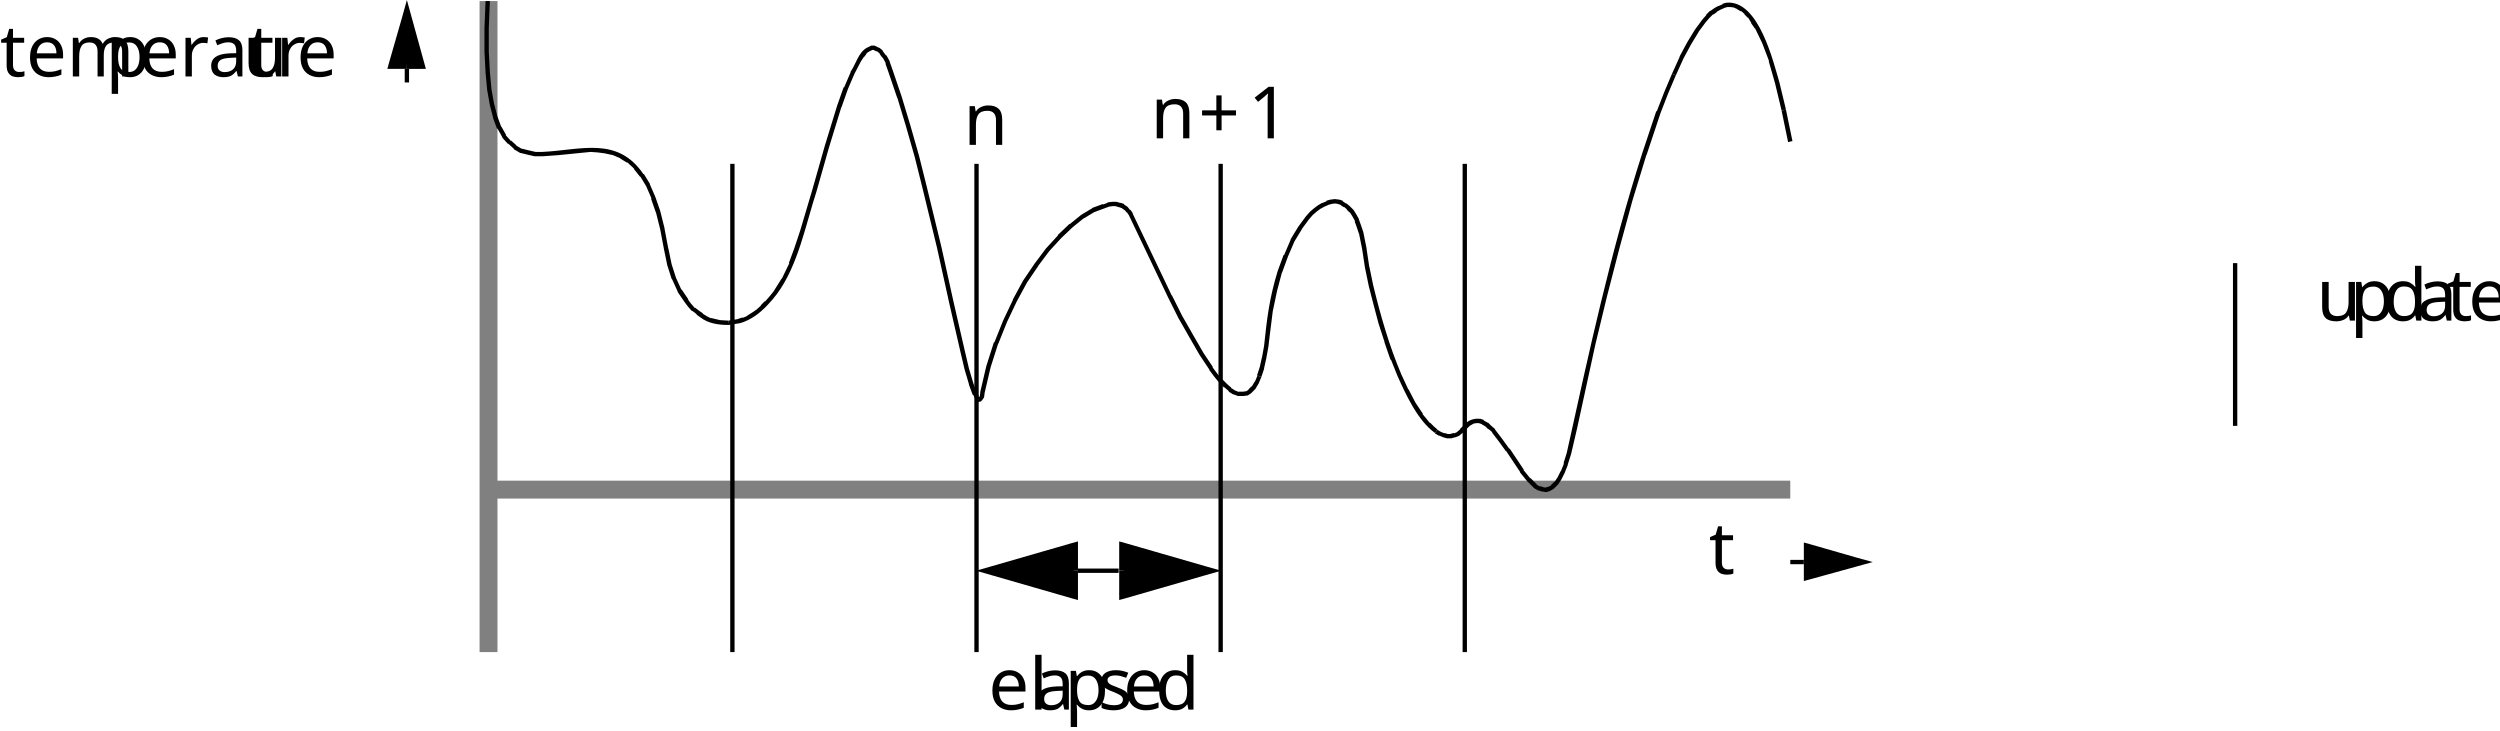
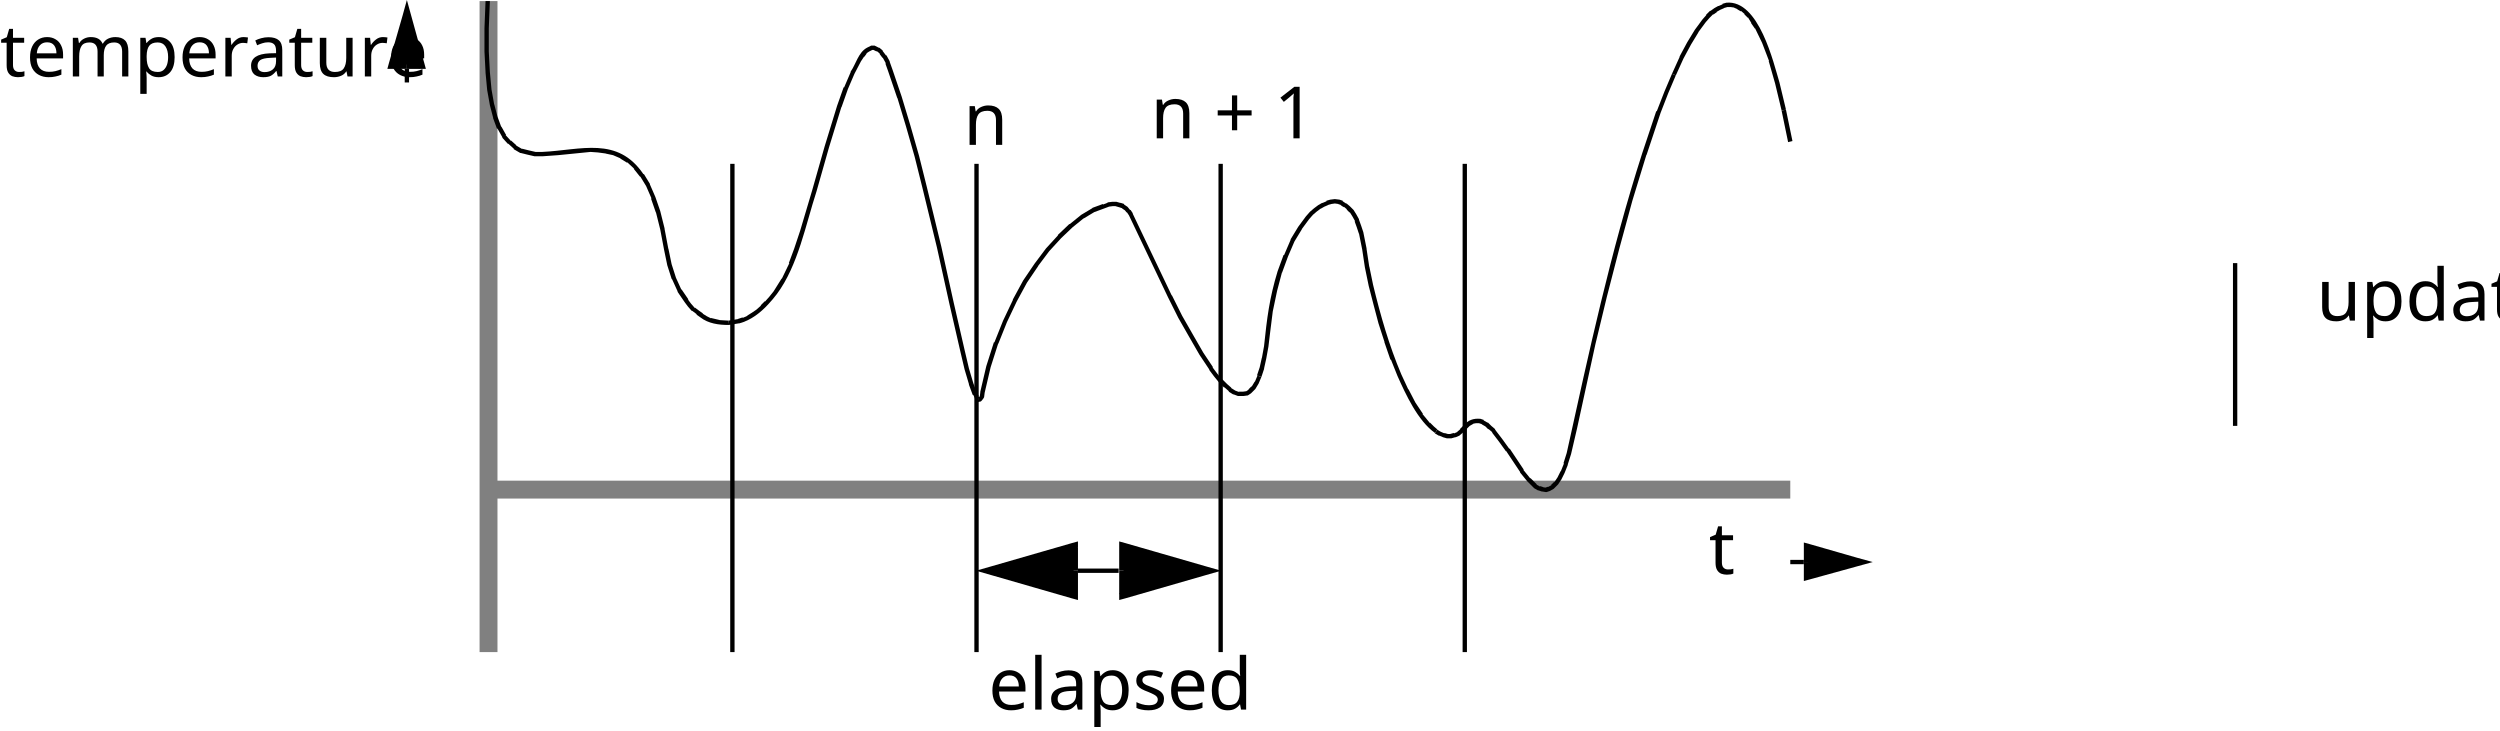
- <svg xmlns="http://www.w3.org/2000/svg" version="1.1" id="Layer_1" x="0px" y="0px" width="276.493px" height="80.826px" viewBox="0 0 276.493 80.826" style="enable-background:new 0 0 276.493 80.826;" xml:space="preserve">
-   <rect x="54" y="53.16" style="fill:#808080;" width="144" height="1.98" />
-   <text transform="matrix(1 0 0 1 0 8.46)">
-     <tspan x="0" y="0" style="font-family:'ProductusBook'; font-size:7.98;">tem</tspan>
-     <tspan x="11.683" y="0" style="font-family:'ProductusBook'; font-size:7.98;">p</tspan>
-     <tspan x="15.345" y="0" style="font-family:'ProductusBook'; font-size:7.98;">erat</tspan>
-     <tspan x="26.868" y="0" style="font-family:'ProductusBook'; font-size:7.98;">u</tspan>
-     <tspan x="30.531" y="0" style="font-family:'ProductusBook'; font-size:7.98;">r</tspan>
-     <tspan x="32.805" y="0" style="font-family:'ProductusBook'; font-size:7.98;">e</tspan>
-   </text>
-   <text transform="matrix(1 0 0 1 188.9995 63.4795)" style="font-family:'ProductusBook'; font-size:7.98;">t</text>
-   <rect x="53.04" y="0.12" style="fill:#808080;" width="1.98" height="72" />
-   <polyline points="199.5,62.16 199.5,60 200.16,60.18 205.379,61.68 207.12,62.16 200.16,64.08 199.5,64.26 199.5,63.6    199.86,63.12 205.08,61.68 205.379,62.64 205.08,62.64 199.86,61.14 200.16,60.18 200.52,60.66 200.52,62.16  " />
+ <svg xmlns="http://www.w3.org/2000/svg" version="1.1" id="Layer_1" x="0px" y="0px" width="276.493px" height="80.826px" viewBox="0 0 276.493 80.826" enable-background="new 0 0 276.493 80.826" xml:space="preserve">
+   <rect x="54" y="53.16" fill="#808080" width="144" height="1.979" />
+   <text transform="matrix(1 0 0 1 0 8.46)" font-family="'ProductusBook'" font-size="7.98">temperature</text>
+   <text transform="matrix(1 0 0 1 188.9995 63.4795)" font-family="'ProductusBook'" font-size="7.98">t</text>
+   <rect x="53.04" y="0.12" fill="#808080" width="1.98" height="72" />
+   <polyline points="199.5,62.16 199.5,60 200.161,60.181 205.379,61.681 207.12,62.16 200.161,64.08 199.5,64.26 199.5,63.601   199.86,63.12 205.081,61.681 205.379,62.64 205.081,62.64 199.86,61.14 200.161,60.181 200.52,60.66 200.52,62.16 " />
  <rect x="199.5" y="62.16" width="1.021" height="1.44" />
-   <polyline style="fill-rule:evenodd;clip-rule:evenodd;" points="199.98,62.16 199.98,60.66 205.2,62.16 199.98,63.6  " />
-   <rect x="198" y="61.92" width="1.5" height="0.48" />
-   <polyline points="45,7.62 42.84,7.62 43.02,6.96 44.52,1.74 45,0 46.92,6.96 47.1,7.62 46.44,7.62 45.96,7.26 44.52,2.04    45.48,1.74 45.48,2.04 43.98,7.26 43.02,6.96 43.5,6.6 45,6.6  " />
+   <polyline points="199.98,62.16 199.98,60.66 205.2,62.16 199.98,63.601 " />
+   <rect x="198" y="61.92" width="1.5" height="0.479" />
+   <polyline points="45,7.62 42.84,7.62 43.02,6.96 44.52,1.74 45,0 46.92,6.96 47.1,7.62 46.44,7.62 45.96,7.26 44.52,2.04   45.48,1.74 45.48,2.04 43.98,7.26 43.02,6.96 43.5,6.6 45,6.6 " />
  <rect x="45" y="6.6" width="1.44" height="1.02" />
-   <polyline style="fill-rule:evenodd;clip-rule:evenodd;" points="45,7.14 43.5,7.14 45,1.92 46.44,7.14  " />
+   <polyline points="45,7.14 43.5,7.14 45,1.92 46.44,7.14 " />
  <rect x="44.76" y="7.62" width="0.48" height="1.5" />
-   <path d="M54.18,0.12l-0.12,3V5.7l0.12,2.28l0.18,1.92l0.3,1.68v-0.06l0.36,1.38l0.42,1.14v-0.06l0.54,0.96h-0.06l0.6,0.66v-0.06   l0.6,0.54h-0.06l0.72,0.42l-0.06-0.06l0.72,0.18l0.78,0.18h-0.06H60c4.263-0.201,8.297-1.764,11.16,2.46h0.06l0.66,1.08v0.06   l0.6,1.38l0.54,1.56l0.48,1.92v0.06l0.42,2.22v-0.06l0.36,1.74l0.48,1.5l0.6,1.32v-0.06l0.78,1.14h-0.06l0.36,0.48l0.42,0.48   v-0.06l0.48,0.36l0.42,0.3H77.7l0.48,0.3l0.48,0.24l-0.06-0.06l1.02,0.24h-0.06l1.02,0.06l0.06,0.48h-0.06   c-1.088,0-2.238-0.151-3.12-0.84l-0.42-0.3v-0.06l-0.48-0.36H76.5l-0.42-0.48l-0.36-0.48l-0.78-1.14v-0.06l-0.6-1.32l-0.06-0.06   l-0.48-1.5l-0.36-1.74l-0.42-2.22l-0.48-1.92v0.06L72,21.96h0.06l-0.6-1.38L70.8,19.5v0.06l-0.72-0.9h0.06l-0.78-0.72V18   l-0.78-0.48h0.06l-0.84-0.36l-0.84-0.18h0.06l-0.9-0.12l-0.84-0.06h0.06l-3.6,0.36l-1.68,0.12H59.1l-0.78-0.18l-0.72-0.18h-0.06   l-0.72-0.42v-0.06l-0.6-0.54h-0.06l-0.6-0.66v-0.06l-0.54-0.96h-0.06l-0.42-1.14v-0.06l-0.36-1.38l-0.3-1.68L53.7,8.04V7.98   L53.58,5.7V3.12l0.12-3" />
-   <path d="M80.58,35.46l1.08-0.18H81.6l0.54-0.18v0.06l0.54-0.24h-0.06l0.48-0.3l0.54-0.36l0.54-0.48h-0.06l0.48-0.48v0.06   l0.48-0.54l0.48-0.6l0.9-1.44v0.06l0.84-1.74h-0.06l0.6-1.62l0.66-1.98l1.32-4.44l1.38-4.86l1.38-4.5l0.72-2.04h0.06l0.72-1.68   V7.92c0.577-0.812,0.841-2.115,1.8-2.64l0.48-0.24h0.36l0.48,0.24h0.06l0.36,0.3v0.06l0.36,0.48h0.06l0.36,0.66v0.06l0.3,0.84   l1.02,3l0.96,3.18l0.96,3.36l0.84,3.36l1.62,6.66l1.38,6.24l1.2,5.22l0.48,2.04l0.48,1.62l0.42,1.14v-0.06l0.18,0.36h-0.06   l0.18,0.24l-0.06-0.06l-0.24,0.42L108,44.34l-0.18-0.24v-0.06l-0.18-0.36h-0.06l-0.42-1.14v-0.06l-0.48-1.62l-0.48-2.04L105,33.6   l-1.38-6.24L102,20.7l-0.84-3.36l-0.96-3.36l-0.96-3.18v0.06l-1.02-3l-0.3-0.84h0.06l-0.36-0.66v0.06l-0.36-0.48h0.06l-0.36-0.3   V5.7L96.6,5.52h0.12h-0.36h0.12L96.12,5.7l-0.36,0.24l0.12-0.06l-0.3,0.42V6.24l-0.36,0.54L94.5,8.16l-0.72,1.68l-0.72,2.04   v-0.06l-1.38,4.5l-1.38,4.86c-1.195,3.659-2.03,8.182-4.38,11.34l-0.48,0.6l-0.48,0.54c-0.868,0.94-1.926,1.763-3.18,2.1h-0.06   l-1.08,0.18" />
-   <polyline points="108.3,43.98 108.42,44.04 108.12,44.04 108.24,43.92 108.24,43.98 108.42,43.74 108.36,43.86 108.42,43.38    108.42,43.32 109.08,40.5 109.92,37.86 109.98,37.86 110.94,35.46 112.02,33.18 112.02,33.12 113.16,31.02 114.42,29.16    115.68,27.48 117,26.04 117,25.98 118.26,24.78 118.32,24.78 119.58,23.76 120.78,23.04 120.84,22.98 121.98,22.56 121.98,22.62    122.46,22.44 122.52,22.38 123,22.32 123.48,22.32 123.9,22.44 123.96,22.44 124.32,22.56 124.32,22.62 124.68,22.86    124.74,22.92 124.98,23.22 125.04,23.22 125.28,23.58 125.28,23.64 129.6,32.7 129.6,32.64 130.74,34.92 131.94,37.02 133.08,39    134.16,40.62 134.1,40.62 134.64,41.34 135.18,42 135.18,41.94 135.72,42.48 136.2,42.9 136.14,42.9 136.62,43.2 137.1,43.38    136.98,43.32 137.46,43.32 137.88,43.26 137.76,43.32 138.12,43.08 138.06,43.08 138.42,42.72 138.42,42.78 138.78,42.18    138.78,42.24 139.08,41.52 139.02,41.52 139.5,41.7 139.2,42.42 138.84,43.02 138.42,43.44 138.36,43.5 138,43.74 137.94,43.74    137.52,43.8 136.92,43.8 136.44,43.62 136.38,43.62 135.9,43.32 135.9,43.26 135.42,42.84 135.36,42.84 134.82,42.3    134.28,41.64 133.74,40.92 133.74,40.86 132.66,39.24 131.52,37.26 130.32,35.16 129.18,32.88 124.86,23.82 124.62,23.46    124.62,23.52 124.38,23.22 124.44,23.28 124.08,23.04 124.14,23.04 123.78,22.92 123.36,22.8 123.42,22.8 123,22.8 123.06,22.8    122.58,22.86 122.64,22.86 122.16,23.04 121.02,23.46 119.82,24.18 119.88,24.12 118.62,25.14 117.36,26.34 116.04,27.78    114.78,29.46 114.84,29.4 113.58,31.26 112.44,33.36 111.36,35.64 110.4,38.04 110.4,37.98 109.56,40.62 108.9,43.44    108.84,43.92 108.78,44.04 108.6,44.28 108.48,44.4 108.18,44.46 108.06,44.4  " />
-   <path d="M139.02,41.52l0.3-0.9l0.24-1.08v0.06l0.24-1.32c0.328-3.097,0.581-5.254,1.5-8.28l0.66-1.8h0.06l0.72-1.68v-0.06   l0.84-1.38l0.84-1.14l0.42-0.48l0.06-0.06l0.42-0.36l0.48-0.36l0.42-0.24h0.06l0.42-0.18V22.2l0.42-0.12   c0.833-0.082,0.187-0.082,1.021,0l0.359,0.12v0.06l0.36,0.24h0.06l0.36,0.3l0.42,0.42l0.3,0.48l0.3,0.54v0.06l0.24,0.66   l0.24,0.72l0.36,1.8v0.06l0.3,1.98v-0.06l0.42,2.04c0.814,3.365,1.766,6.707,3.12,9.9l0.78,1.68v-0.06l0.779,1.5l0.84,1.26h-0.06   l0.84,1.02v-0.06l0.42,0.42l0.42,0.36h-0.06l-0.24,0.42v-0.06c-1.896-1.355-3.222-4.251-4.14-6.3l-0.721-1.8h-0.06l-0.66-1.92   V37.8l-0.66-2.04l-0.54-2.04l-0.54-2.1l-0.42-2.04l-0.3-1.98l-0.36-1.8v0.06l-0.239-0.72l-0.24-0.66h0.06l-0.3-0.54l-0.3-0.48   v0.06l-0.36-0.36h0.061l-0.36-0.3v0.06l-0.359-0.24h0.06l-0.36-0.12h0.061l-0.42-0.06h0.06l-0.42,0.06l-0.42,0.12h0.06   l-0.42,0.18l-0.42,0.24l0.06-0.06l-0.48,0.36l-0.42,0.36l-0.42,0.48l-0.84,1.14l0.06-0.06l-0.84,1.38l-0.72,1.68l-0.66,1.8v-0.06   l-0.54,2.04l-0.48,2.28l-0.3,2.4l-0.18,1.5l-0.24,1.32l-0.24,1.08v0.06l-0.3,0.9" />
-   <path d="M158.94,47.52l0.42,0.24l0.42,0.18l-0.06-0.06l0.42,0.12h-0.061h0.36h-0.061l0.42-0.12v0.06l0.421-0.18h-0.061l0.36-0.3   h-0.061l0.42-0.42c0.523-0.581,1.064-0.79,1.86-0.72l0.36,0.12v0.06l0.42,0.24h0.06l0.36,0.36l0.42,0.36v0.06l0.78,1.02   l0.779,1.08h0.061l1.56,2.34h-0.06l0.78,0.96v-0.06l0.72,0.72h-0.061l0.42,0.24v-0.06l0.36,0.12h-0.06L171,53.94h-0.12l0.36-0.12   l-0.06,0.06l0.42-0.24h-0.061l0.36-0.36v0.06l0.36-0.54l0.359-0.72v0.06l0.36-0.9h-0.061l0.36-1.14   c2.468-11.177,4.839-22.2,8.34-33.12l1.561-4.68h0.06l0.84-2.16l0.84-1.98l0.42,0.18l-0.84,1.98l-0.84,2.16l-1.56,4.68V17.1   l-1.561,5.1l-1.439,5.28l-1.38,5.34l-1.261,5.22l-2.04,9.36l-0.659,2.82l-0.36,1.14v0.06l-0.36,0.9l-0.359,0.72l-0.36,0.54   l-0.48,0.48l-0.42,0.24l-0.359,0.12h-0.12l-0.36-0.06h-0.06l-0.36-0.12h-0.06L169.68,54l-0.78-0.78l-0.78-0.96V52.2l-1.56-2.34   v0.06l-0.78-1.08L165,47.82h0.061l-0.42-0.36h-0.061l-0.359-0.36l0.06,0.06l-0.42-0.24h0.06l-0.359-0.12h0.06h-0.42h0.061   l-0.36,0.06h0.06l-0.42,0.24l0.061-0.06l-0.78,0.78l-0.36,0.3l-0.06,0.06l-0.42,0.18h-0.061l-0.42,0.12h-0.479l-0.42-0.12   l-0.42-0.18h-0.061l-0.42-0.24" />
-   <path d="M184.919,8.16l0.841-1.86V6.24l0.84-1.56l0.84-1.38l0.84-1.14l0.42-0.48V1.62l0.42-0.42h0.061l0.42-0.3l0.42-0.24h0.06   l0.42-0.18V0.42l0.42-0.12c3.629-0.357,5.24,6.718,5.88,8.82l0.721,3l-0.48,0.12l-0.72-3l-0.72-2.52l0.06,0.06l-0.78-2.04   L194.1,3.12v0.06l-0.42-0.6V2.52l-0.36-0.6v0.06l-0.42-0.42h0.06l-0.42-0.36v0.06l-0.42-0.24h0.061l-0.42-0.18h0.06l-0.42-0.06   h-0.42h0.06l-0.42,0.12h0.061l-0.42,0.18l-0.421,0.24h0.061l-0.42,0.3V1.56l-0.42,0.42l-0.42,0.48l-0.841,1.14l0.061-0.06   l-0.84,1.38l-0.84,1.56l-0.841,1.86" />
-   <polyline points="197.52,12.12 197.04,12.24 197.76,15.72 198.24,15.6  " />
+   <path d="M54.18,0.12l-0.12,3V5.7l0.12,2.28l0.18,1.92l0.3,1.68v-0.06l0.36,1.38l0.42,1.14v-0.06l0.54,0.96h-0.06l0.6,0.66v-0.06  l0.6,0.54h-0.06l0.72,0.42l-0.06-0.06l0.72,0.18l0.78,0.18h-0.06H60c4.263-0.201,8.297-1.764,11.16,2.46h0.06l0.66,1.08v0.06  l0.6,1.38l0.54,1.56l0.48,1.92v0.06l0.42,2.22v-0.06l0.36,1.74l0.48,1.5l0.6,1.32v-0.06l0.78,1.14h-0.06l0.36,0.48l0.42,0.48v-0.06  l0.48,0.36l0.42,0.3H77.7l0.48,0.3l0.48,0.24l-0.06-0.06l1.02,0.24h-0.06l1.02,0.06l0.06,0.48h-0.06c-1.088,0-2.238-0.151-3.12-0.84  l-0.42-0.3v-0.06l-0.48-0.36H76.5l-0.42-0.48l-0.36-0.48l-0.78-1.14V32.22l-0.6-1.32l-0.06-0.06l-0.48-1.5l-0.36-1.74l-0.42-2.22  l-0.48-1.92v0.06L72,21.96h0.06l-0.6-1.38L70.8,19.5v0.06l-0.72-0.9h0.06l-0.78-0.72V18l-0.78-0.48h0.06l-0.84-0.36l-0.84-0.18h0.06  l-0.9-0.12l-0.84-0.06h0.06l-3.6,0.36l-1.68,0.12H59.1l-0.78-0.18l-0.72-0.18h-0.06l-0.72-0.42v-0.06l-0.6-0.54h-0.06l-0.6-0.66  v-0.06l-0.54-0.96h-0.06l-0.42-1.14v-0.06l-0.36-1.38l-0.3-1.68L53.7,8.04V7.98L53.58,5.7V3.12l0.12-3" />
+   <path d="M80.58,35.46l1.08-0.18H81.6l0.54-0.18v0.06l0.54-0.24h-0.06l0.48-0.3l0.54-0.36l0.54-0.479h-0.06l0.48-0.48v0.06l0.48-0.54  l0.48-0.6l0.9-1.439v0.06l0.84-1.74h-0.06l0.6-1.62l0.66-1.98l1.32-4.44l1.38-4.86l1.38-4.5l0.72-2.04h0.06l0.72-1.68V7.92  c0.577-0.812,0.841-2.115,1.8-2.64l0.48-0.24h0.36l0.48,0.24h0.06l0.36,0.3v0.06l0.36,0.48h0.06l0.36,0.66v0.06l0.3,0.84l1.02,3  l0.96,3.18l0.96,3.36l0.84,3.36l1.62,6.66l1.38,6.24l1.2,5.22l0.48,2.04l0.48,1.62l0.42,1.14v-0.06l0.18,0.359h-0.06l0.18,0.24  l-0.06-0.061l-0.24,0.42L108,44.34l-0.18-0.239V44.04l-0.18-0.359h-0.06l-0.42-1.141v-0.061l-0.48-1.62l-0.48-2.04L105,33.6  l-1.38-6.24L102,20.7l-0.84-3.36l-0.96-3.36l-0.96-3.18v0.06l-1.02-3l-0.3-0.84h0.06l-0.36-0.66v0.06l-0.36-0.48h0.06l-0.36-0.3V5.7  L96.6,5.52h0.12h-0.36h0.12L96.12,5.7l-0.36,0.24l0.12-0.06l-0.3,0.42V6.24l-0.36,0.54L94.5,8.16l-0.72,1.68l-0.72,2.04v-0.06  l-1.38,4.5l-1.38,4.86c-1.195,3.659-2.03,8.182-4.38,11.34l-0.48,0.6l-0.48,0.54c-0.868,0.94-1.926,1.763-3.18,2.1h-0.06l-1.08,0.18  " />
+   <polyline points="108.3,43.979 108.42,44.04 108.12,44.04 108.24,43.92 108.24,43.979 108.42,43.74 108.36,43.86 108.42,43.38   108.42,43.319 109.08,40.5 109.92,37.86 109.98,37.86 110.94,35.46 112.02,33.18 112.02,33.12 113.16,31.02 114.42,29.16   115.68,27.48 117,26.04 117,25.98 118.26,24.78 118.32,24.78 119.58,23.76 120.78,23.04 120.84,22.98 121.98,22.56 121.98,22.62   122.46,22.44 122.52,22.38 123,22.32 123.48,22.32 123.9,22.44 123.96,22.44 124.32,22.56 124.32,22.62 124.68,22.86 124.74,22.92   124.98,23.22 125.04,23.22 125.28,23.58 125.28,23.64 129.6,32.7 129.6,32.64 130.74,34.92 131.94,37.02 133.08,39 134.16,40.62   134.1,40.62 134.64,41.34 135.18,42 135.18,41.94 135.72,42.479 136.2,42.899 136.14,42.899 136.62,43.2 137.1,43.38 136.98,43.319   137.46,43.319 137.88,43.26 137.76,43.319 138.12,43.08 138.06,43.08 138.42,42.72 138.42,42.78 138.78,42.181 138.78,42.24   139.081,41.521 139.02,41.521 139.5,41.7 139.2,42.42 138.84,43.021 138.42,43.44 138.36,43.5 138,43.74 137.94,43.74 137.52,43.8   136.92,43.8 136.44,43.62 136.38,43.62 135.9,43.319 135.9,43.26 135.42,42.84 135.36,42.84 134.82,42.3 134.28,41.64 133.74,40.92   133.74,40.86 132.66,39.24 131.52,37.26 130.32,35.16 129.18,32.88 124.86,23.82 124.62,23.46 124.62,23.52 124.38,23.22   124.44,23.28 124.08,23.04 124.14,23.04 123.78,22.92 123.36,22.8 123.42,22.8 123,22.8 123.06,22.8 122.58,22.86 122.64,22.86   122.16,23.04 121.02,23.46 119.82,24.18 119.88,24.12 118.62,25.14 117.36,26.34 116.04,27.78 114.78,29.46 114.84,29.4   113.58,31.26 112.44,33.36 111.36,35.64 110.4,38.04 110.4,37.98 109.56,40.62 108.9,43.44 108.84,43.92 108.78,44.04 108.6,44.28   108.48,44.399 108.18,44.46 108.06,44.399 " />
+   <path d="M139.02,41.521l0.3-0.9l0.24-1.08v0.06l0.239-1.32c0.328-3.097,0.582-5.254,1.5-8.28l0.66-1.8h0.061l0.721-1.68v-0.06  l0.84-1.38l0.84-1.14l0.42-0.48l0.06-0.06l0.42-0.36l0.479-0.36l0.421-0.24h0.06l0.42-0.18V22.2l0.42-0.12  c0.834-0.082,0.188-0.082,1.021,0l0.359,0.12v0.06l0.359,0.24h0.061l0.359,0.3l0.42,0.42L150,23.7l0.299,0.54v0.06l0.24,0.66  l0.24,0.72l0.36,1.8v0.06l0.3,1.98v-0.06l0.42,2.04c0.814,3.365,1.766,6.707,3.12,9.899l0.78,1.681v-0.06l0.779,1.5l0.84,1.26  h-0.061l0.84,1.02v-0.06l0.42,0.42l0.42,0.36h-0.06l-0.239,0.42V47.88c-1.896-1.355-3.223-4.251-4.141-6.3l-0.721-1.8h-0.061  l-0.66-1.92V37.8l-0.66-2.04l-0.539-2.04l-0.541-2.1l-0.42-2.04l-0.299-1.98l-0.361-1.8v0.06l-0.238-0.72l-0.24-0.66h0.061  l-0.301-0.54l-0.3-0.48v0.06l-0.36-0.36h0.062l-0.36-0.3v0.06l-0.358-0.24h0.06l-0.359-0.12h0.061l-0.42-0.06h0.061l-0.42,0.06  l-0.421,0.12h0.06l-0.42,0.18l-0.42,0.24l0.061-0.06l-0.48,0.36l-0.42,0.36l-0.42,0.48l-0.84,1.14l0.061-0.06l-0.84,1.38  l-0.721,1.68l-0.66,1.8v-0.06l-0.539,2.04l-0.48,2.28l-0.301,2.4l-0.18,1.5l-0.24,1.32l-0.239,1.08v0.06l-0.3,0.9" />
+   <path d="M158.94,47.521l0.42,0.239l0.42,0.181l-0.06-0.061l0.42,0.12h-0.062h0.36h-0.062l0.42-0.12v0.061l0.422-0.181h-0.061  l0.359-0.3h-0.061l0.42-0.42c0.522-0.581,1.063-0.79,1.859-0.721l0.36,0.121v0.06l0.42,0.24h0.06l0.36,0.36l0.42,0.359v0.061  l0.78,1.02l0.779,1.08h0.061l1.561,2.34h-0.061l0.779,0.96v-0.06l0.721,0.72h-0.061l0.42,0.239v-0.06l0.359,0.12h-0.061L171,53.94  h-0.121l0.361-0.121l-0.061,0.061l0.42-0.24h-0.061l0.359-0.359v0.06l0.359-0.54l0.359-0.72v0.06l0.36-0.899h-0.062l0.36-1.14  c2.468-11.178,4.839-22.201,8.341-33.121l1.561-4.68h0.06l0.841-2.16l0.84-1.98l0.42,0.18l-0.84,1.98l-0.84,2.16l-1.561,4.68V17.1  l-1.561,5.1l-1.439,5.28l-1.381,5.34l-1.26,5.22l-2.041,9.359l-0.658,2.82l-0.36,1.141v0.06l-0.36,0.899l-0.358,0.721l-0.36,0.54  l-0.48,0.479l-0.42,0.24l-0.358,0.12h-0.12l-0.359-0.06h-0.061l-0.359-0.12H170.1L169.68,54l-0.78-0.78l-0.78-0.96V52.2l-1.56-2.34  v0.06l-0.78-1.08L165,47.819h0.061l-0.42-0.359h-0.061l-0.359-0.359l0.061,0.06l-0.421-0.24h0.06l-0.358-0.12h0.06h-0.42h0.062  l-0.36,0.061h0.061l-0.42,0.24l0.061-0.061l-0.779,0.779l-0.361,0.301l-0.06,0.061l-0.42,0.18h-0.062l-0.42,0.119h-0.479  l-0.42-0.119l-0.42-0.18h-0.061l-0.42-0.24" />
+   <path d="M184.918,8.16l0.842-1.86V6.24l0.84-1.56l0.84-1.38l0.84-1.14l0.42-0.48V1.62l0.42-0.42h0.062l0.42-0.3l0.42-0.24h0.06  l0.42-0.18V0.42l0.42-0.12c3.629-0.357,5.24,6.718,5.881,8.82l0.721,3l-0.48,0.12l-0.72-3l-0.72-2.521l0.061,0.061l-0.781-2.04  L194.1,3.12v0.06l-0.42-0.6V2.52l-0.36-0.6v0.06l-0.42-0.42h0.06l-0.42-0.36v0.06l-0.42-0.24h0.062l-0.42-0.18h0.06l-0.42-0.06  h-0.42h0.061l-0.42,0.12h0.061l-0.42,0.18l-0.422,0.24h0.062l-0.42,0.3V1.56l-0.42,0.42l-0.42,0.48l-0.841,1.14l0.061-0.06  l-0.84,1.38l-0.84,1.56l-0.842,1.86" />
+   <polyline points="197.52,12.12 197.04,12.24 197.76,15.72 198.241,15.6 " />
  <rect x="107.76" y="18.12" width="0.48" height="54" />
  <rect x="134.76" y="18.12" width="0.48" height="54" />
-   <polyline points="119.22,63.12 119.22,66.36 118.56,66.18 109.62,63.6 107.94,63.12 109.62,62.64 118.56,60.06 119.22,59.88    119.22,60.54 118.86,61.02 109.92,63.6 109.62,62.64 109.92,62.64 118.86,65.22 118.56,66.18 118.2,65.7 118.2,63.12  " />
+   <polyline points="119.22,63.12 119.22,66.36 118.56,66.181 109.62,63.601 107.94,63.12 109.62,62.64 118.56,60.06 119.22,59.88   119.22,60.54 118.86,61.021 109.92,63.601 109.62,62.64 109.92,62.64 118.86,65.22 118.56,66.181 118.2,65.7 118.2,63.12 " />
  <rect x="118.2" y="60.54" width="1.02" height="2.58" />
-   <polyline style="fill-rule:evenodd;clip-rule:evenodd;" points="118.74,63.12 118.74,65.7 109.8,63.12 118.74,60.54  " />
-   <polyline points="123.78,63.12 123.78,59.88 124.44,60.06 133.38,62.64 135.06,63.12 133.38,63.6 124.44,66.18 123.78,66.36    123.78,65.7 124.14,65.22 133.08,62.64 133.38,63.6 133.08,63.6 124.14,61.02 124.44,60.06 124.8,60.54 124.8,63.12  " />
+   <polyline points="118.74,63.12 118.74,65.7 109.8,63.12 118.74,60.54 " />
+   <polyline points="123.78,63.12 123.78,59.88 124.44,60.06 133.38,62.64 135.06,63.12 133.38,63.601 124.44,66.181 123.78,66.36   123.78,65.7 124.14,65.22 133.08,62.64 133.38,63.601 133.08,63.601 124.14,61.021 124.44,60.06 124.8,60.54 124.8,63.12 " />
  <rect x="123.78" y="63.12" width="1.02" height="2.58" />
-   <polyline style="fill-rule:evenodd;clip-rule:evenodd;" points="124.26,63.12 124.26,60.54 133.2,63.12 124.26,65.7  " />
+   <polyline points="124.26,63.12 124.26,60.54 133.2,63.12 124.26,65.7 " />
  <rect x="119.22" y="62.88" width="4.5" height="0.48" />
-   <text transform="matrix(1 0 0 1 109.3198 78.48)">
-     <tspan x="0" y="0" style="font-family:'ProductusBook'; font-size:7.98;">el</tspan>
-     <tspan x="5.067" y="0" style="font-family:'ProductusBook'; font-size:7.98;">a</tspan>
-     <tspan x="8.427" y="0" style="font-family:'ProductusBook'; font-size:7.98;">p</tspan>
-     <tspan x="12.089" y="0" style="font-family:'ProductusBook'; font-size:7.98;">s</tspan>
-     <tspan x="14.906" y="0" style="font-family:'ProductusBook'; font-size:7.98;">e</tspan>
-     <tspan x="18.441" y="0" style="font-family:'ProductusBook'; font-size:7.98;">d</tspan>
-   </text>
-   <text transform="matrix(1 0 0 1 106.5596 16.0195)" style="font-family:'ProductusBook'; font-size:7.98;">n</text>
-   <text transform="matrix(1 0 0 1 127.2598 15.2998)">
-     <tspan x="0" y="0" style="font-family:'ProductusBook'; font-size:7.98;">n</tspan>
-     <tspan x="3.663" y="0" style="font-family:'ProductusBook'; font-size:7.98;"> </tspan>
-     <tspan x="5.283" y="0" style="font-family:'ProductusBook'; font-size:7.98;">+</tspan>
-     <tspan x="9.185" y="0" style="font-family:'ProductusBook'; font-size:7.98;"> </tspan>
-     <tspan x="10.797" y="0" style="font-family:'ProductusBook'; font-size:7.98;">1</tspan>
-   </text>
+   <text transform="matrix(1 0 0 1 109.3198 78.4805)" font-family="'ProductusBook'" font-size="7.98">elapsed</text>
+   <text transform="matrix(1 0 0 1 106.5596 16.0195)" font-family="'ProductusBook'" font-size="7.98">n</text>
+   <text transform="matrix(1 0 0 1 127.2598 15.2998)" font-family="'ProductusBook'" font-size="7.98">n + 1</text>
  <rect x="161.76" y="18.12" width="0.479" height="54" />
  <rect x="80.76" y="18.12" width="0.48" height="54" />
-   <rect x="246.959" y="29.1" width="0.48" height="18" />
-   <text transform="matrix(1 0 0 1 256.1997 35.46)">
-     <tspan x="0" y="0" style="font-family:'ProductusBook'; font-size:7.98;">u</tspan>
-     <tspan x="3.703" y="0" style="font-family:'ProductusBook'; font-size:7.98;">p</tspan>
-     <tspan x="7.365" y="0" style="font-family:'ProductusBook'; font-size:7.98;">d</tspan>
-     <tspan x="11.084" y="0" style="font-family:'ProductusBook'; font-size:7.98;">a</tspan>
-     <tspan x="14.388" y="0" style="font-family:'ProductusBook'; font-size:7.98;">t</tspan>
-     <tspan x="16.79" y="0" style="font-family:'ProductusBook'; font-size:7.98;">e</tspan>
-   </text>
+   <rect x="246.959" y="29.1" width="0.479" height="18" />
+   <text transform="matrix(1 0 0 1 256.1997 35.46)" font-family="'ProductusBook'" font-size="7.98">update</text>
</svg>
